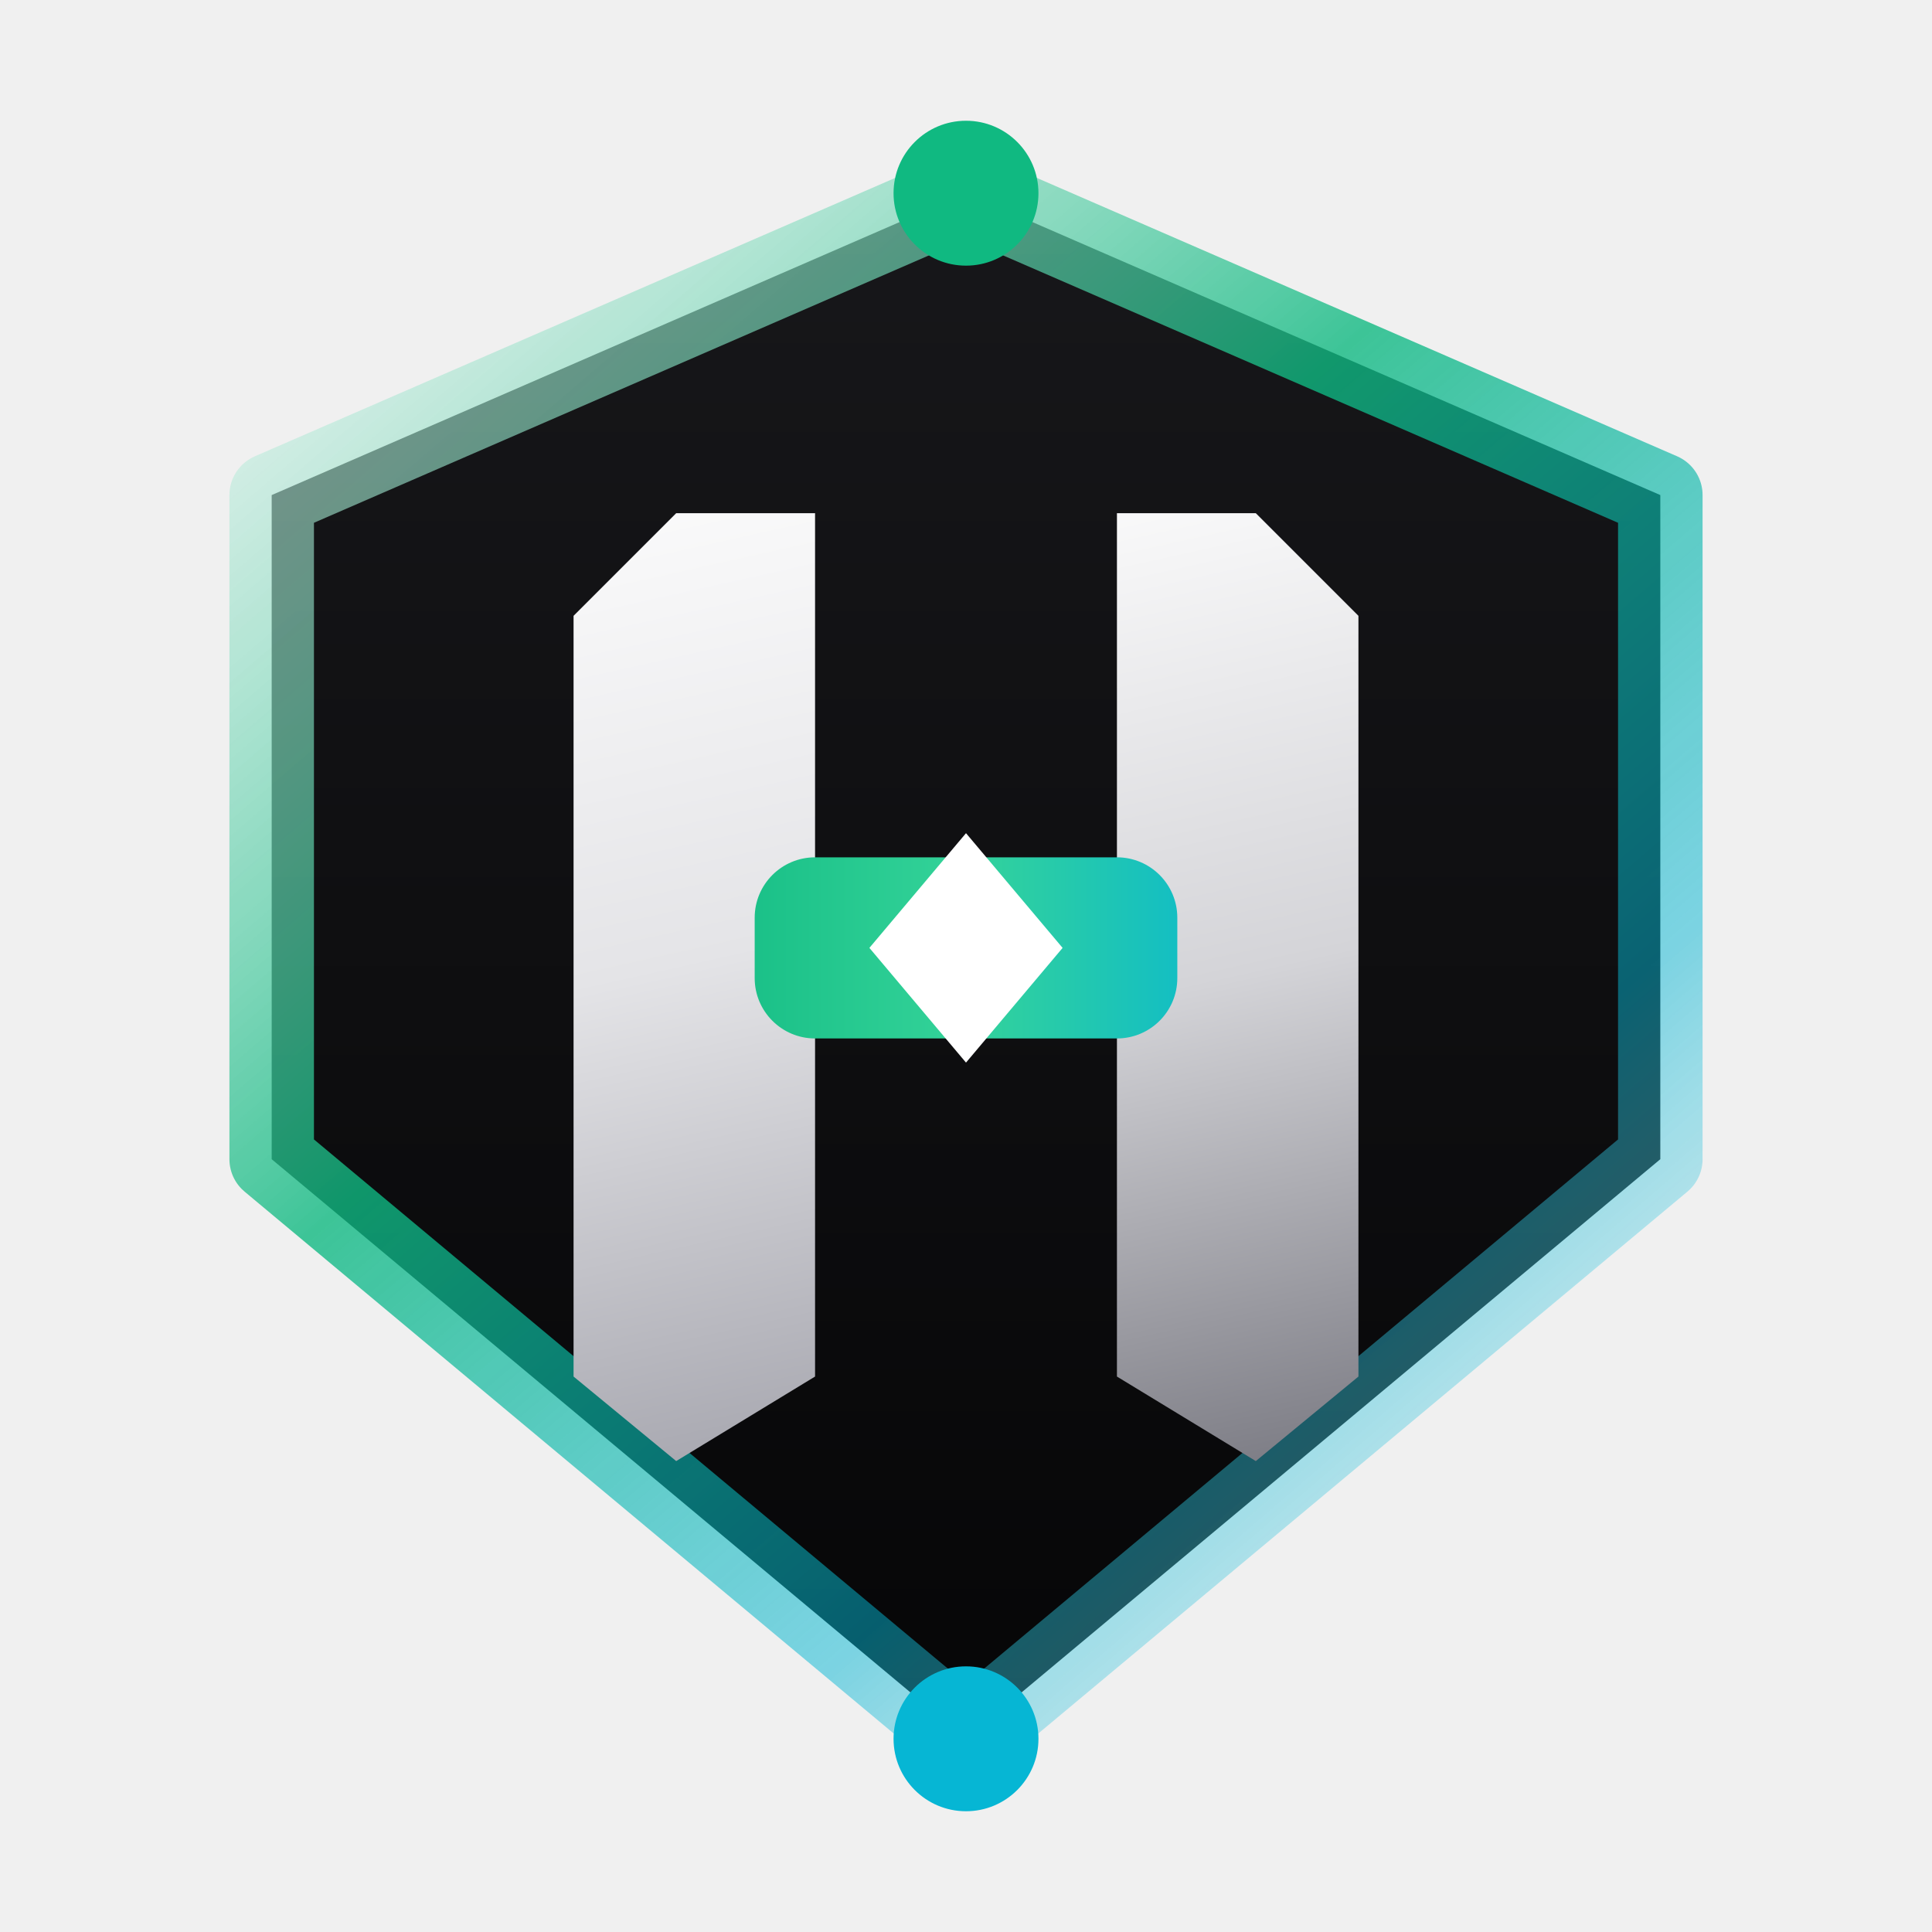
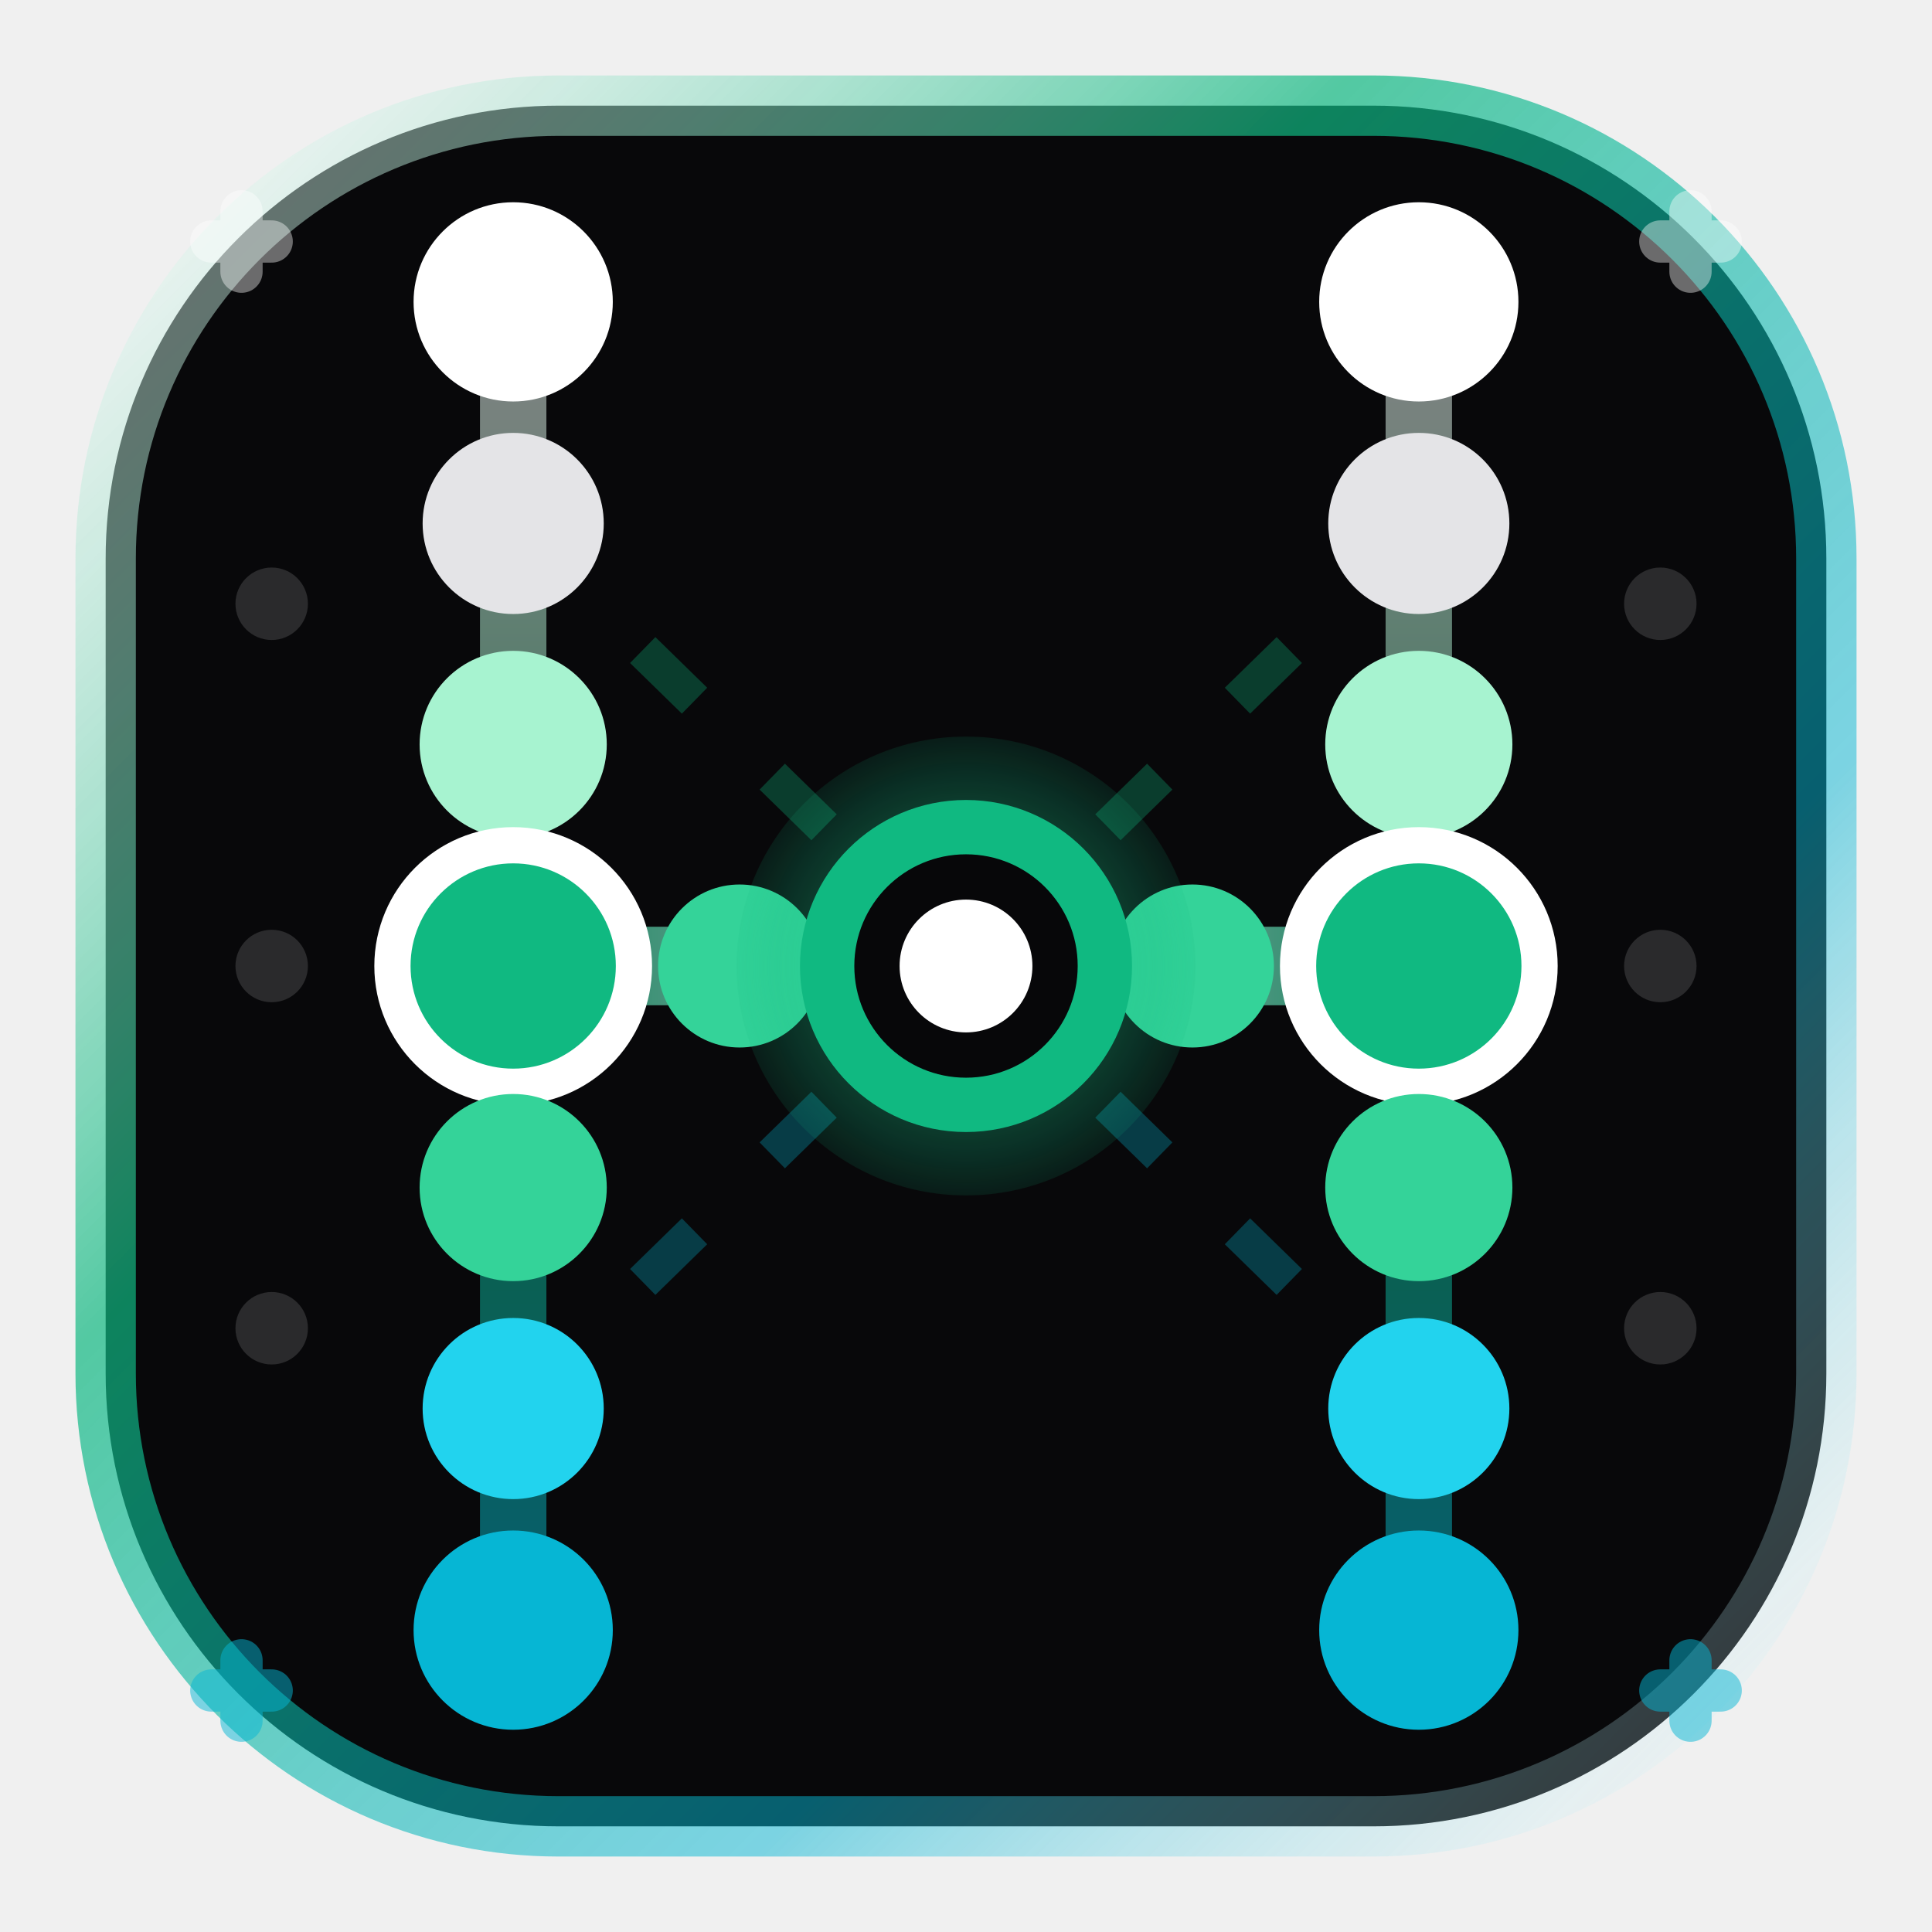
<svg xmlns="http://www.w3.org/2000/svg" width="32" height="32" viewBox="0 0 32 32" fill="none">
  <defs>
-     <linearGradient id="heraPillarLeft" x1="9" y1="7" x2="13" y2="25" gradientUnits="userSpaceOnUse">
+     <radialGradient id="heraFaviconAura" cx="16" cy="16" r="14" gradientUnits="userSpaceOnUse">
+       <stop offset="0%" stop-color="#10b981" stop-opacity="0.3" />
+       <stop offset="50%" stop-color="#06b6d4" stop-opacity="0.1" />
+       <stop offset="100%" stop-color="#050507" stop-opacity="0" />
+     </radialGradient>
+     <linearGradient id="heraFaviconStroke" x1="2" y1="2" x2="30" y2="30" gradientUnits="userSpaceOnUse">
+       <stop offset="0%" stop-color="#ffffff" stop-opacity="0.4" />
+       <stop offset="35%" stop-color="#10b981" stop-opacity="0.7" />
+       <stop offset="70%" stop-color="#06b6d4" stop-opacity="0.5" />
+       <stop offset="100%" stop-color="#ffffff" stop-opacity="0.15" />
+     </linearGradient>
+     <linearGradient id="heraFaviconSpine" x1="16" y1="5" x2="16" y2="27" gradientUnits="userSpaceOnUse">
      <stop offset="0%" stop-color="#ffffff" />
-       <stop offset="50%" stop-color="#e4e4e7" />
-       <stop offset="100%" stop-color="#a1a1aa" />
-     </linearGradient>
-     <linearGradient id="heraPillarRight" x1="19" y1="7" x2="23" y2="25" gradientUnits="userSpaceOnUse">
-       <stop offset="0%" stop-color="#ffffff" />
-       <stop offset="50%" stop-color="#d4d4d8" />
-       <stop offset="100%" stop-color="#71717a" />
-     </linearGradient>
-     <linearGradient id="heraBridge" x1="11" y1="15.5" x2="21" y2="15.5" gradientUnits="userSpaceOnUse">
-       <stop offset="0%" stop-color="#10b981" />
-       <stop offset="50%" stop-color="#34d399" />
+       <stop offset="30%" stop-color="#a7f3d0" />
+       <stop offset="60%" stop-color="#10b981" />
      <stop offset="100%" stop-color="#06b6d4" />
    </linearGradient>
-     <linearGradient id="heraShieldStroke" x1="4" y1="2" x2="28" y2="30" gradientUnits="userSpaceOnUse">
-       <stop offset="0%" stop-color="#ffffff" stop-opacity="0.5" />
-       <stop offset="40%" stop-color="#10b981" stop-opacity="0.8" />
-       <stop offset="70%" stop-color="#06b6d4" stop-opacity="0.5" />
-       <stop offset="100%" stop-color="#ffffff" stop-opacity="0.2" />
+     <linearGradient id="heraFaviconBridge" x1="8.5" y1="16" x2="23.5" y2="16" gradientUnits="userSpaceOnUse">
+       <stop offset="0%" stop-color="#10b981" />
+       <stop offset="50%" stop-color="#ffffff" />
+       <stop offset="100%" stop-color="#10b981" />
    </linearGradient>
-     <linearGradient id="heraShieldFill" x1="16" y1="2" x2="16" y2="30" gradientUnits="userSpaceOnUse">
-       <stop offset="0%" stop-color="#18181b" />
-       <stop offset="100%" stop-color="#050506" />
-     </linearGradient>
+     <radialGradient id="heraFaviconNexus" cx="16" cy="16" r="4.5" gradientUnits="userSpaceOnUse">
+       <stop offset="0%" stop-color="#ffffff" />
+       <stop offset="30%" stop-color="#34d399" />
+       <stop offset="70%" stop-color="#10b981" stop-opacity="0.5" />
+       <stop offset="100%" stop-color="#10b981" stop-opacity="0" />
+     </radialGradient>
  </defs>
-   <path d="M 16,3.2 L 27.5,8.2 L 27.5,19.2 L 16,28.8 L 4.5,19.2 L 4.5,8.2 Z" fill="url(#heraShieldFill)" stroke="url(#heraShieldStroke)" stroke-width="1.4" stroke-linejoin="round" />
-   <circle cx="16" cy="3.2" r="1.2" fill="#10b981" />
-   <circle cx="16" cy="28.8" r="1.2" fill="#06b6d4" />
-   <path d="M 9.5,10.2 L 11.2,8.5 L 13.5,8.5 L 13.5,22.8 L 11.2,24.2 L 9.5,22.8 Z" fill="url(#heraPillarLeft)" />
-   <path d="M 18.5,8.5 L 20.8,8.5 L 22.5,10.2 L 22.5,22.8 L 20.8,24.2 L 18.5,22.8 Z" fill="url(#heraPillarRight)" />
-   <rect x="12.5" y="14.2" width="7" height="3" rx="1" fill="url(#heraBridge)" />
-   <path d="M 16,13.8 L 17.6,15.7 L 16,17.6 L 14.4,15.7 Z" fill="#ffffff" />
+   <circle cx="16" cy="16" r="14" fill="url(#heraFaviconAura)" />
+   <rect x="1.75" y="1.75" width="28.5" height="28.5" rx="7.5" fill="#08080a" stroke="url(#heraFaviconStroke)" stroke-width="1" />
+   <path d="M 4 4.5 L 4 3.5 M 3.5 4 L 4.5 4" stroke="#ffffff" stroke-width="0.7" stroke-linecap="round" opacity="0.4" />
+   <path d="M 28 4.5 L 28 3.5 M 27.5 4 L 28.5 4" stroke="#ffffff" stroke-width="0.7" stroke-linecap="round" opacity="0.4" />
+   <path d="M 4 28.5 L 4 27.5 M 3.5 28 L 4.5 28" stroke="#06b6d4" stroke-width="0.7" stroke-linecap="round" opacity="0.5" />
+   <path d="M 28 28.5 L 28 27.5 M 27.5 28 L 28.5 28" stroke="#06b6d4" stroke-width="0.7" stroke-linecap="round" opacity="0.5" />
+   <line x1="8.5" y1="8.67" x2="16" y2="16" stroke="#10b981" stroke-width="0.6" stroke-dasharray="1.2,1.8" stroke-opacity="0.3" />
+   <line x1="23.5" y1="8.67" x2="16" y2="16" stroke="#10b981" stroke-width="0.6" stroke-dasharray="1.2,1.8" stroke-opacity="0.3" />
+   <line x1="8.5" y1="23.33" x2="16" y2="16" stroke="#06b6d4" stroke-width="0.6" stroke-dasharray="1.2,1.8" stroke-opacity="0.3" />
+   <line x1="23.5" y1="23.33" x2="16" y2="16" stroke="#06b6d4" stroke-width="0.6" stroke-dasharray="1.2,1.8" stroke-opacity="0.3" />
+   <line x1="8.5" y1="5" x2="8.5" y2="27" stroke="url(#heraFaviconSpine)" stroke-width="1.1" stroke-linecap="round" stroke-opacity="0.5" />
+   <line x1="23.5" y1="5" x2="23.5" y2="27" stroke="url(#heraFaviconSpine)" stroke-width="1.1" stroke-linecap="round" stroke-opacity="0.5" />
+   <line x1="8.5" y1="16" x2="23.5" y2="16" stroke="url(#heraFaviconBridge)" stroke-width="1.3" stroke-linecap="round" stroke-opacity="0.7" />
+   <circle cx="4.5" cy="10" r="0.6" fill="#ffffff" opacity="0.14" />
+   <circle cx="4.5" cy="16" r="0.6" fill="#ffffff" opacity="0.14" />
+   <circle cx="4.5" cy="22" r="0.6" fill="#ffffff" opacity="0.14" />
+   <circle cx="27.5" cy="10" r="0.6" fill="#ffffff" opacity="0.14" />
+   <circle cx="27.5" cy="16" r="0.6" fill="#ffffff" opacity="0.14" />
+   <circle cx="27.5" cy="22" r="0.6" fill="#ffffff" opacity="0.14" />
+   <circle cx="8.5" cy="5" r="1.65" fill="#ffffff" />
+   <circle cx="8.5" cy="8.67" r="1.5" fill="#e4e4e7" />
+   <circle cx="8.5" cy="12.33" r="1.55" fill="#a7f3d0" />
+   <circle cx="8.5" cy="16" r="2.0" fill="#10b981" stroke="#ffffff" stroke-width="0.6" />
+   <circle cx="8.5" cy="19.67" r="1.55" fill="#34d399" />
+   <circle cx="8.5" cy="23.33" r="1.5" fill="#22d3ee" />
+   <circle cx="8.5" cy="27" r="1.65" fill="#06b6d4" />
+   <circle cx="23.5" cy="5" r="1.65" fill="#ffffff" />
+   <circle cx="23.5" cy="8.67" r="1.5" fill="#e4e4e7" />
+   <circle cx="23.5" cy="12.33" r="1.55" fill="#a7f3d0" />
+   <circle cx="23.5" cy="16" r="2.0" fill="#10b981" stroke="#ffffff" stroke-width="0.6" />
+   <circle cx="23.5" cy="19.67" r="1.55" fill="#34d399" />
+   <circle cx="23.5" cy="23.33" r="1.5" fill="#22d3ee" />
+   <circle cx="23.5" cy="27" r="1.65" fill="#06b6d4" />
+   <circle cx="12.25" cy="16" r="1.35" fill="#34d399" />
+   <circle cx="19.75" cy="16" r="1.35" fill="#34d399" />
+   <circle cx="16" cy="16" r="3.8" fill="url(#heraFaviconNexus)" opacity="0.45" />
+   <circle cx="16" cy="16" r="2.3" fill="#070709" stroke="#10b981" stroke-width="0.9" />
+   <circle cx="16" cy="16" r="1.1" fill="#ffffff" />
</svg>
